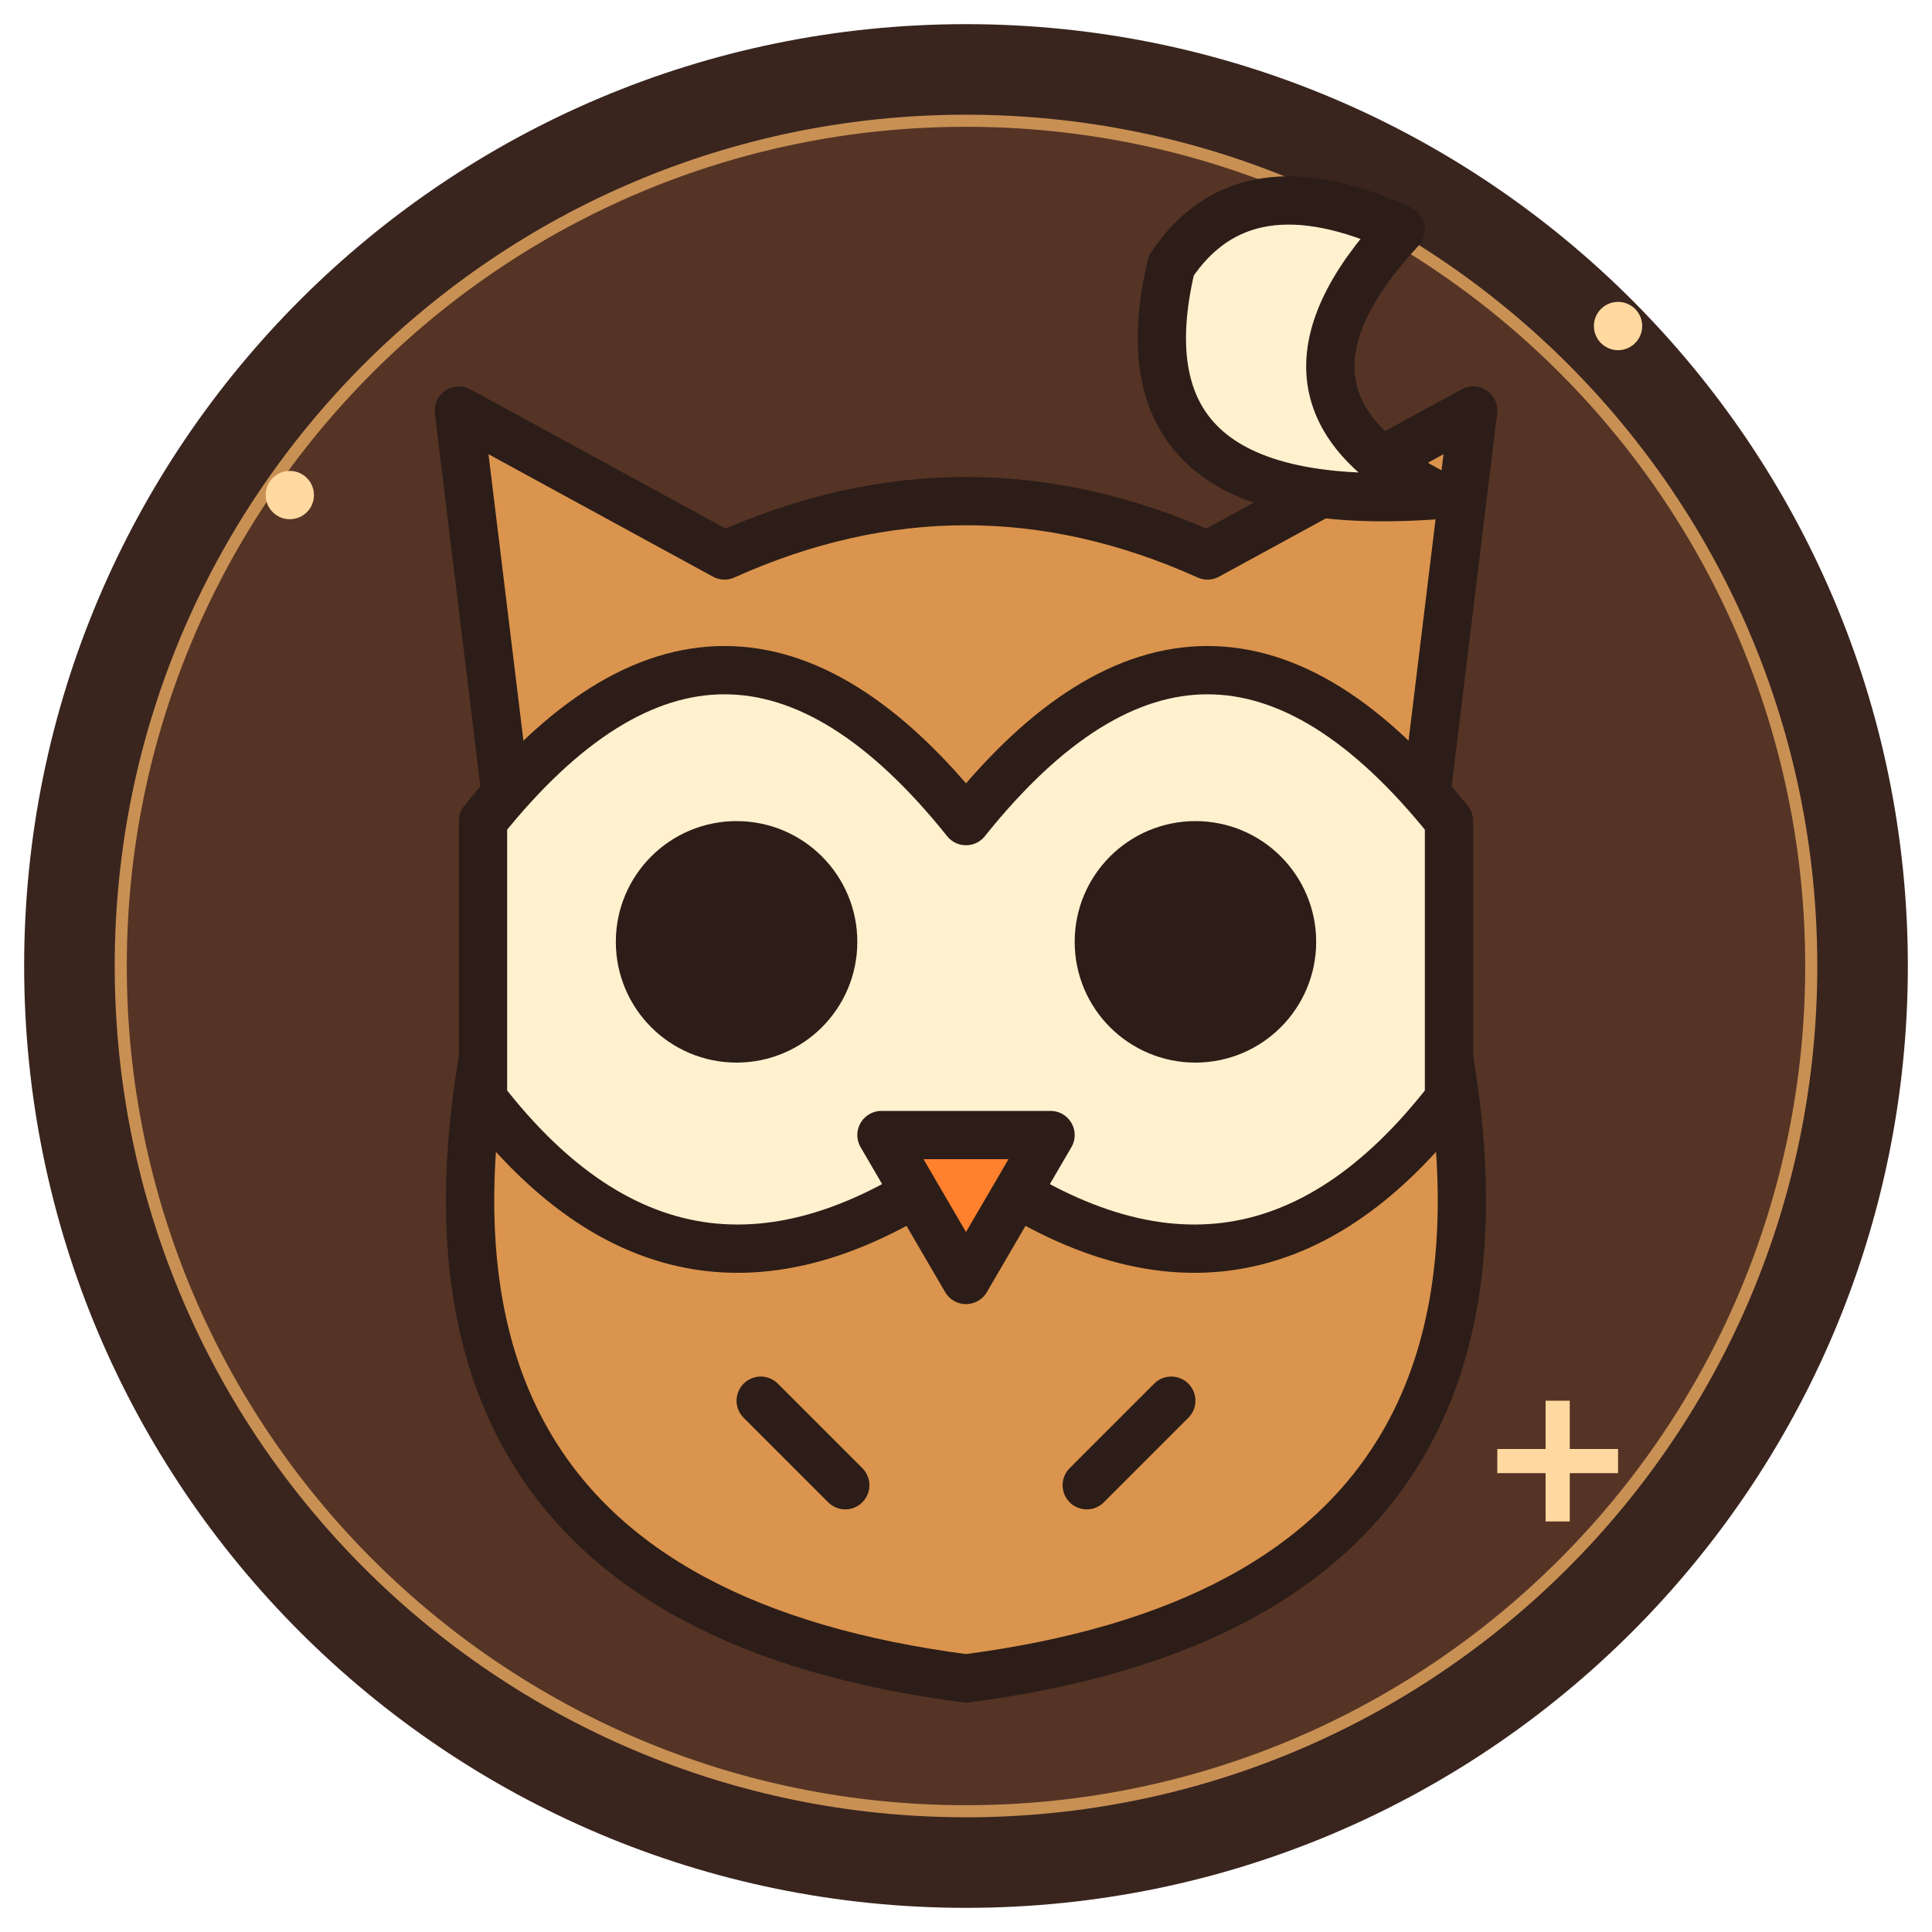
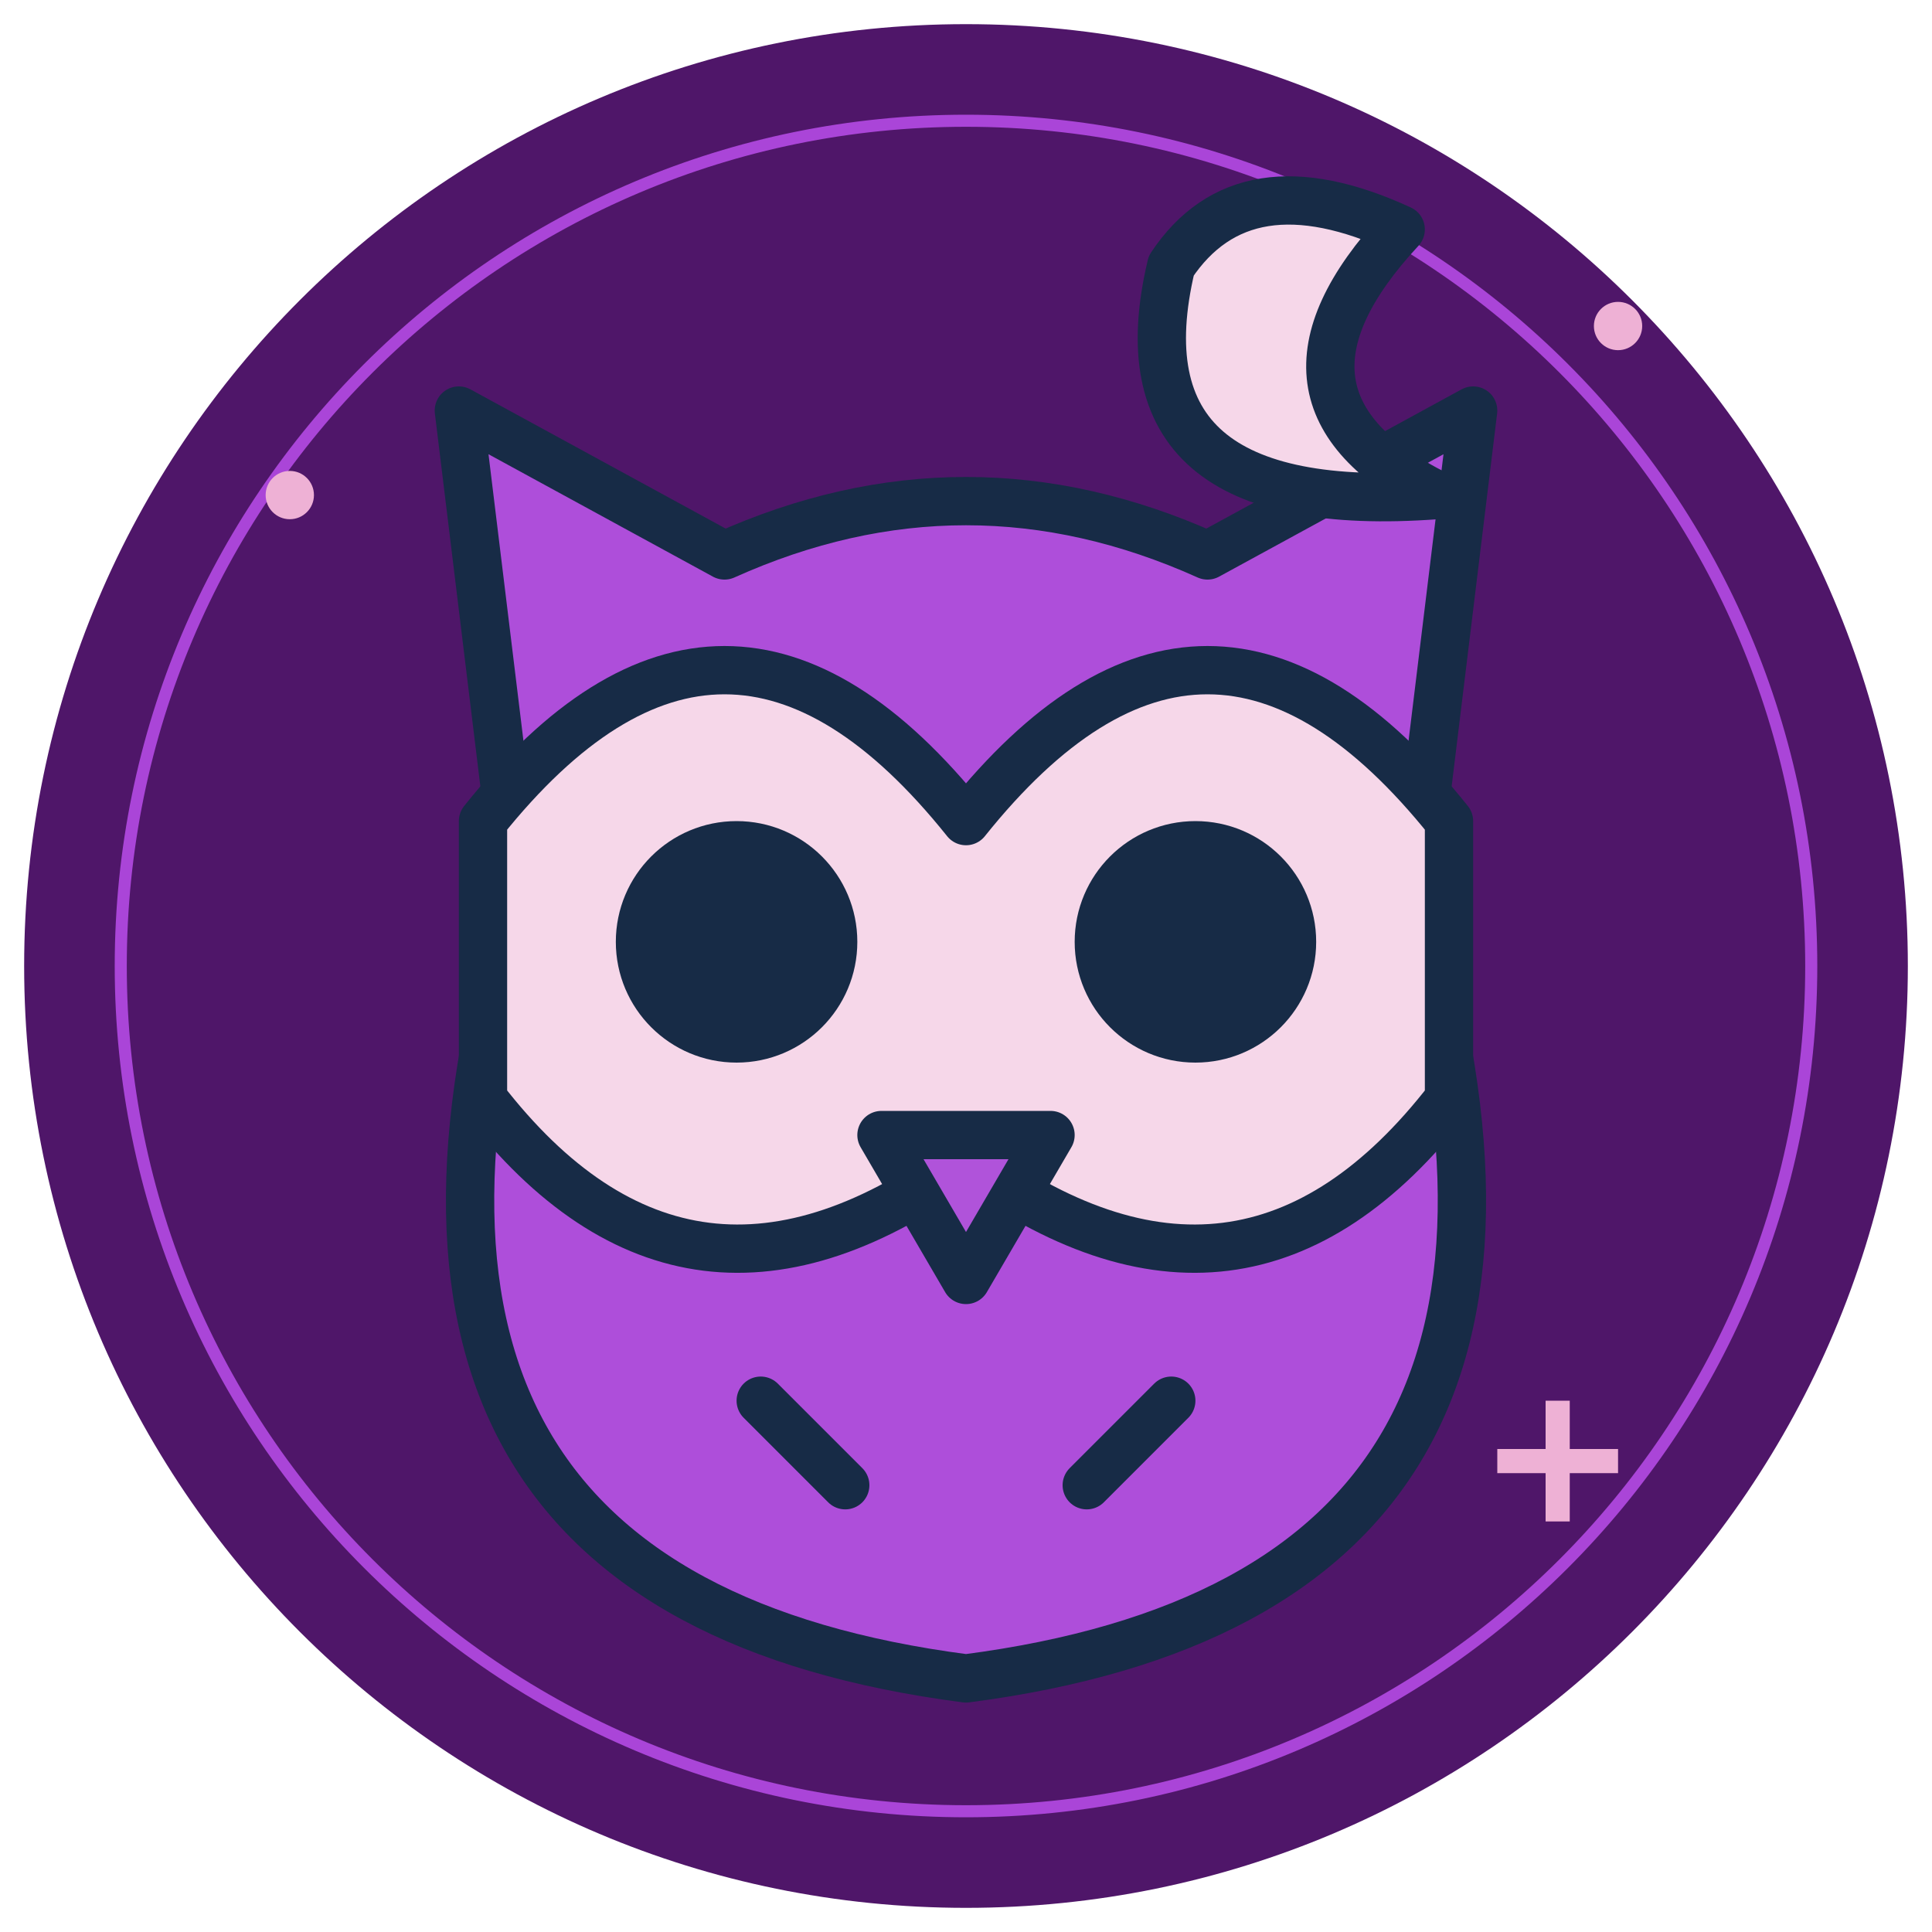
<svg xmlns="http://www.w3.org/2000/svg" width="160" height="160" viewBox="0 0 160 160">
-   <circle cx="80" cy="80" r="78" fill="#39251e" />
-   <circle cx="80" cy="80" r="70" fill="#553425" stroke="#c99054" stroke-width="1" />
-   <g fill="#ffd9a0">
+   <circle cx="80" cy="80" r="78" fill="#4f1669" />
+   <circle cx="80" cy="80" r="70" fill="#4f1669" stroke="#aa45d8" stroke-width="1" />
+   <g fill="#eeb1d5">
    <circle cx="24" cy="41" r="2" />
    <circle cx="134" cy="27" r="2" />
-     <path d="M129 116v10m-5-5h10" stroke="#ffd9a0" stroke-width="2" />
+     <path d="M129 116v10m-5-5h10" stroke="#eeb1d5" stroke-width="2" />
  </g>
-   <g stroke="#2c1d18" stroke-width="4" stroke-linecap="round" stroke-linejoin="round">
-     <path d="M38 34L60 46Q80 37 100 46L122 34L117 75Q134 132 80 139Q26 132 43 75Z" fill="#db944d" />
-     <path d="M40 68Q60 43 80 68Q100 43 120 68V91Q103 113 80 96Q57 113 40 91Z" fill="#fff1ce" />
-     <circle cx="61" cy="78" r="8" fill="#2c1d18" />
-     <circle cx="99" cy="78" r="8" fill="#2c1d18" />
-     <path d="M73 94L80 106L87 94Z" fill="#ff812e" />
+   <g stroke="#172b46" stroke-width="4" stroke-linecap="round" stroke-linejoin="round">
+     <path d="M38 34L60 46Q80 37 100 46L122 34L117 75Q134 132 80 139Q26 132 43 75Z" fill="#ae4eda" />
+     <path d="M40 68Q60 43 80 68Q100 43 120 68V91Q103 113 80 96Q57 113 40 91Z" fill="#f6d7e9" />
+     <circle cx="61" cy="78" r="8" fill="#172b46" />
+     <circle cx="99" cy="78" r="8" fill="#172b46" />
+     <path d="M73 94L80 106L87 94Z" fill="#b053da" />
    <path d="M63 116L70 123M90 123L97 116" />
-     <path d="M116 19Q103 33 119 41Q92 43 97 22Q103 13 116 19Z" fill="#fff1ce" />
+     <path d="M116 19Q103 33 119 41Q92 43 97 22Q103 13 116 19Z" fill="#f6d7e9" />
  </g>
</svg>
